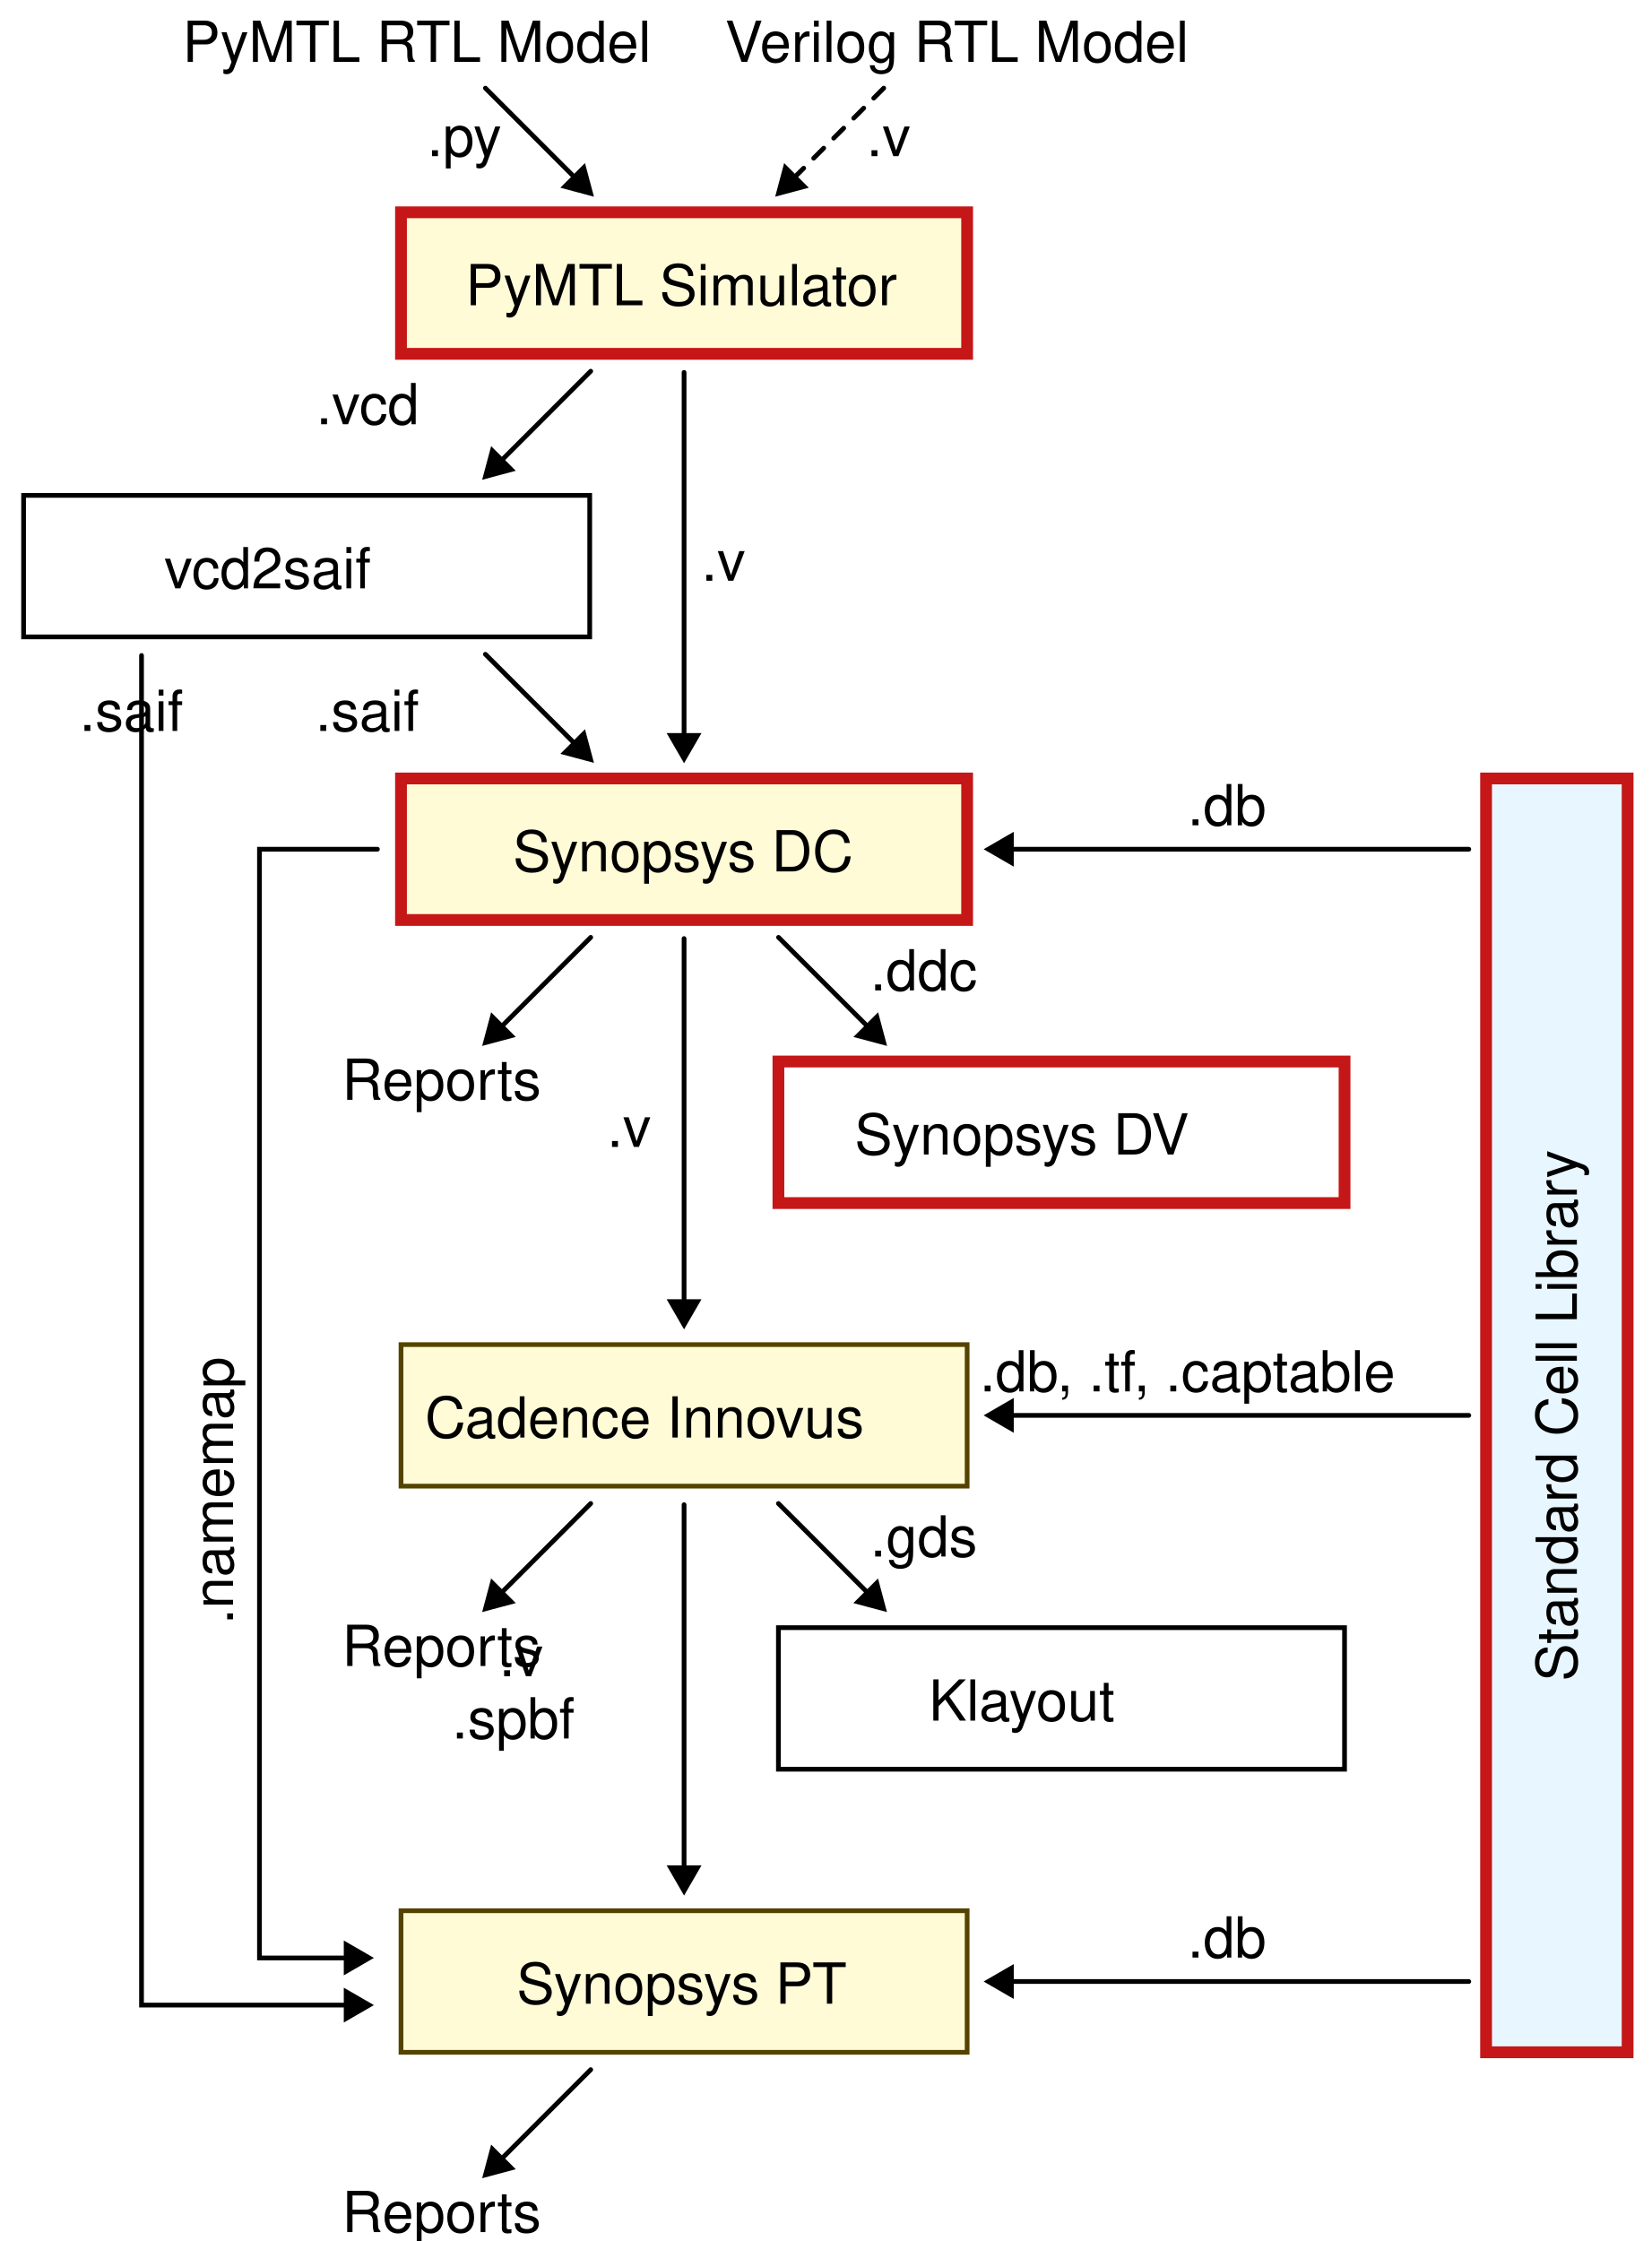
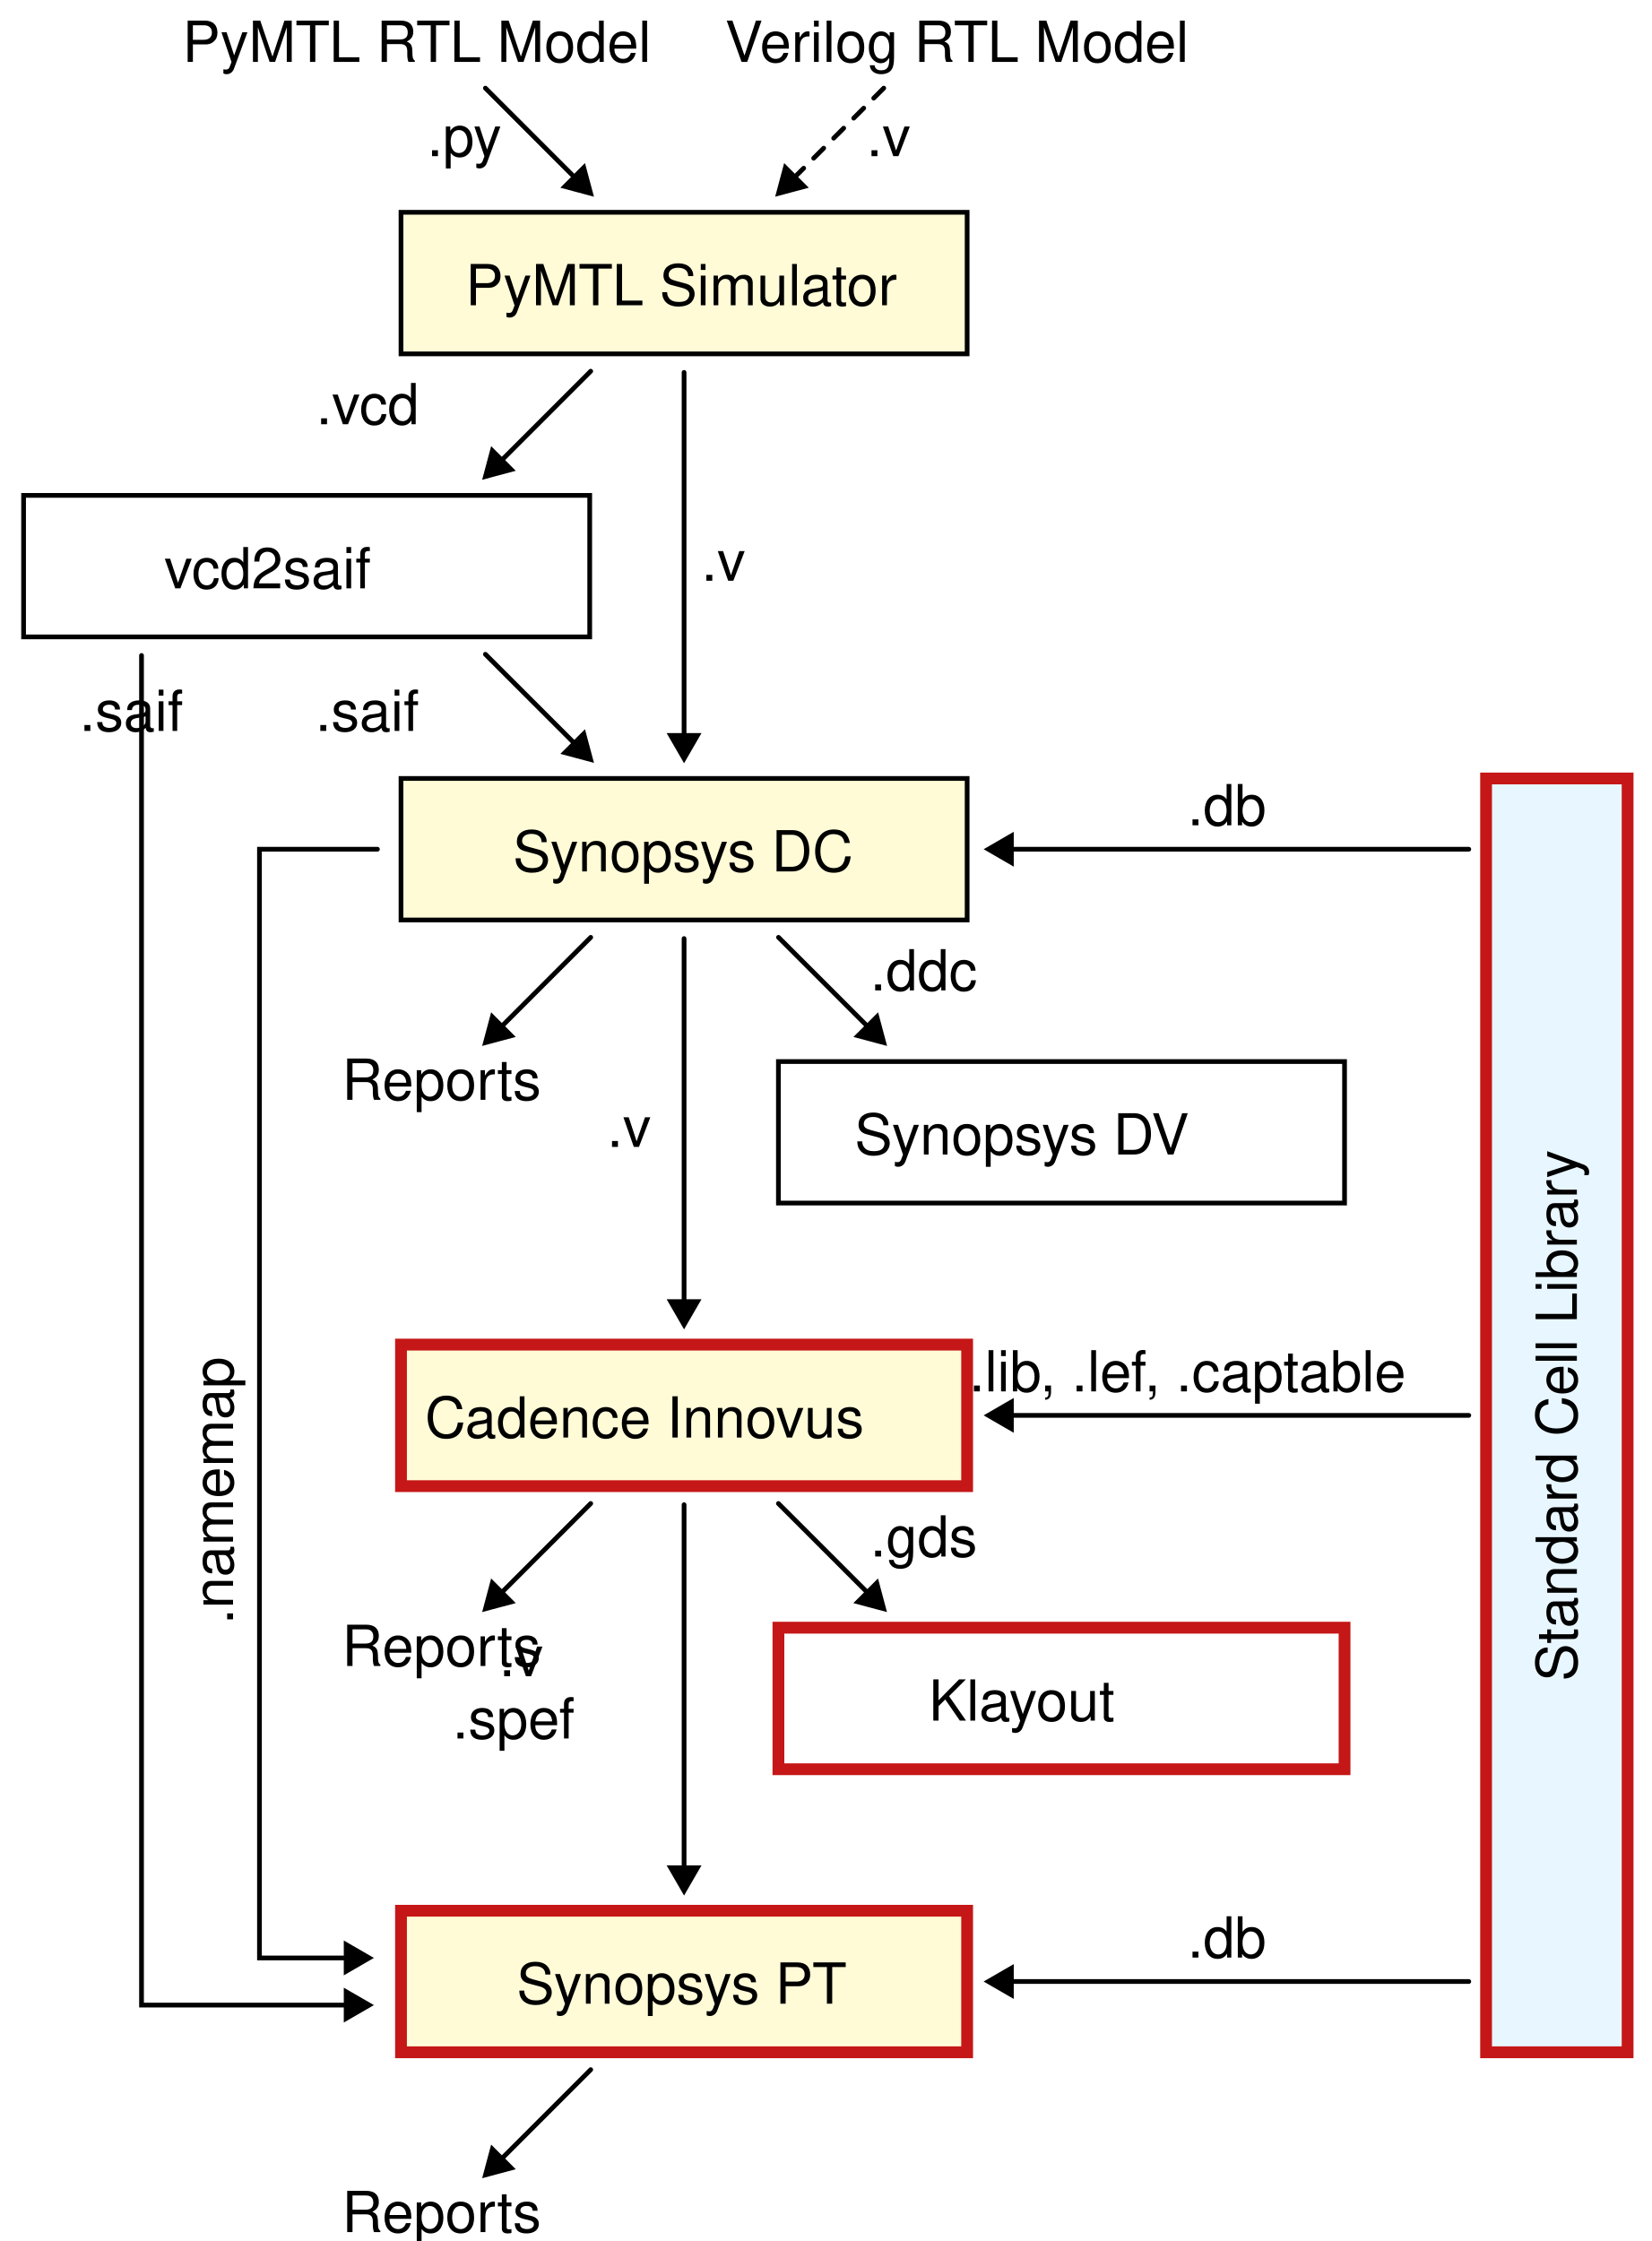
<svg xmlns="http://www.w3.org/2000/svg" width="350" height="475" id="svg2" version="1.0">
  <defs id="defs4">
    <marker orient="auto" refY="0" refX="0" id="TriangleOutM" style="overflow:visible">
      <path id="path8724" d="m 5.77,0 -8.65,5 0,-10 8.65,5 z" style="fill-rule:evenodd;stroke:#000000;stroke-width:1pt;marker-start:none" transform="scale(0.4,0.4)" />
    </marker>
    <marker style="overflow:visible" id="TriangleOutL" refX="0" refY="0" orient="auto">
      <path transform="scale(0.8,0.8)" style="fill-rule:evenodd;stroke:#000000;stroke-width:1pt;marker-start:none" d="m 5.77,0 -8.65,5 0,-10 8.65,5 z" id="path3657" />
    </marker>
    <marker style="overflow:visible" id="TriangleOutLw" refX="0" refY="0" orient="auto">
      <path transform="scale(0.8,0.8)" style="fill:#ff0000;fill-rule:evenodd;stroke:#ff0000;stroke-width:1pt;marker-start:none" d="m 5.77,0 -8.65,5 0,-10 8.65,5 z" id="path4295" />
    </marker>
  </defs>
  <g transform="translate(-49,-324)" id="layer1">
    <text id="text3852" y="337.119" x="87.685" style="color:#000000;font-style:normal;font-variant:normal;font-weight:normal;font-stretch:normal;line-height:0%;font-family:Helvetica;-inkscape-font-specification:Helvetica;text-align:start;writing-mode:lr-tb;text-anchor:start;display:inline;overflow:visible;visibility:visible;fill:#000000;fill-opacity:1;stroke:none;stroke-width:1.5;marker:none;enable-background:accumulate" xml:space="preserve">
      <tspan y="337.119" x="87.685" id="tspan3854" style="font-size:12px;line-height:1.1">PyMTL RTL Model</tspan>
    </text>
    <text xml:space="preserve" style="color:#000000;font-style:normal;font-variant:normal;font-weight:normal;font-stretch:normal;line-height:0%;font-family:Helvetica;-inkscape-font-specification:Helvetica;text-align:start;writing-mode:lr-tb;text-anchor:start;display:inline;overflow:visible;visibility:visible;fill:#000000;fill-opacity:1;stroke:none;stroke-width:1.5;marker:none;enable-background:accumulate" x="202.685" y="337.119" id="text3856">
      <tspan id="tspan3858" x="202.685" y="337.119" style="font-size:12px;line-height:1.1">Verilog RTL Model</tspan>
    </text>
    <g id="g4816" transform="translate(-157.1102,173.6811)">
      <path id="path3860" d="m 309,169 20,20" style="color:#000000;display:inline;overflow:visible;visibility:visible;fill:none;stroke:#000000;stroke-width:1;stroke-linecap:round;stroke-linejoin:miter;stroke-miterlimit:4;stroke-dasharray:none;stroke-dashoffset:0;stroke-opacity:1;marker:none;marker-end:url(#TriangleOutM);enable-background:accumulate" />
      <path style="color:#000000;display:inline;overflow:visible;visibility:visible;fill:none;stroke:#000000;stroke-width:0.75;stroke-linecap:round;stroke-linejoin:miter;stroke-miterlimit:4;stroke-dasharray:none;stroke-dashoffset:0;stroke-opacity:1;marker:none;marker-end:url(#TriangleOutL);enable-background:accumulate" d="m 309,169 20,20" id="path4420" />
    </g>
    <g id="g4852" transform="translate(-172.626,175)">
      <path style="color:#000000;fill:none;stroke:#000000;stroke-width:1;stroke-linecap:round;stroke-linejoin:miter;stroke-miterlimit:4;stroke-opacity:1;stroke-dasharray:3, 3;stroke-dashoffset:0;marker:none;marker-end:url(#TriangleOutM);visibility:visible;display:inline;overflow:visible;enable-background:accumulate" d="m 408.949,167.681 -20,20" id="path4822" />
      <path id="path4824" d="m 391.594,185.036 -2.645,2.645" style="color:#000000;fill:none;stroke:#000000;stroke-width:0.75;stroke-linecap:round;stroke-linejoin:miter;stroke-miterlimit:4;stroke-opacity:1;stroke-dasharray:none;stroke-dashoffset:0;marker:none;marker-end:url(#TriangleOutL);visibility:visible;display:inline;overflow:visible;enable-background:accumulate" />
    </g>
    <g transform="matrix(-1,0,0,1,640.323,5)" id="g4804" />
-     <rect style="color:#000000;fill:#fffbd7;stroke:#c51717;stroke-width:2.5;stroke-linecap:round;stroke-linejoin:miter;stroke-miterlimit:4;stroke-opacity:1;stroke-dasharray:none;stroke-dashoffset:0;marker:none;visibility:visible;display:inline;overflow:visible;enable-background:accumulate" id="rect2990" width="120" height="30" x="134" y="369" />
+     <rect style="color:#000000;fill:#fffbd7;stroke:#000000;stroke-width:1;stroke-linecap:round;stroke-linejoin:miter;stroke-miterlimit:4;stroke-opacity:1;stroke-dasharray:none;stroke-dashoffset:0;marker:none;visibility:visible;display:inline;overflow:visible;enable-background:accumulate" id="rect2990" width="120" height="30" x="134" y="369" />
    <text xml:space="preserve" style="color:#000000;font-style:normal;font-variant:normal;font-weight:normal;font-stretch:normal;line-height:0%;font-family:Helvetica;-inkscape-font-specification:Helvetica;text-align:start;writing-mode:lr-tb;text-anchor:start;display:inline;overflow:visible;visibility:visible;fill:#000000;fill-opacity:1;stroke:none;stroke-width:1.5;marker:none;enable-background:accumulate" x="147.685" y="388.702" id="text2992">
      <tspan id="tspan2994" x="147.685" y="388.702" style="font-size:12px;line-height:1.1">PyMTL Simulator</tspan>
    </text>
    <g id="g4846" transform="matrix(-1,0,0,1,483.2128,233.6811)">
      <path id="path4848" d="m 309,169 20,20" style="color:#000000;fill:none;stroke:#000000;stroke-width:1;stroke-linecap:round;stroke-linejoin:miter;stroke-miterlimit:4;stroke-opacity:1;stroke-dasharray:none;stroke-dashoffset:0;marker:none;marker-end:url(#TriangleOutM);visibility:visible;display:inline;overflow:visible;enable-background:accumulate" />
      <path style="color:#000000;fill:none;stroke:#000000;stroke-width:0.75;stroke-linecap:round;stroke-linejoin:miter;stroke-miterlimit:4;stroke-opacity:1;stroke-dasharray:none;stroke-dashoffset:0;marker:none;marker-end:url(#TriangleOutL);visibility:visible;display:inline;overflow:visible;enable-background:accumulate" d="m 309,169 20,20" id="path4850" />
    </g>
    <text id="text4856" y="447.094" x="197.685" style="color:#000000;font-style:normal;font-variant:normal;font-weight:normal;font-stretch:normal;line-height:0%;font-family:Helvetica;-inkscape-font-specification:Helvetica;text-align:start;writing-mode:lr-tb;text-anchor:start;display:inline;overflow:visible;visibility:visible;fill:#000000;fill-opacity:1;stroke:none;stroke-width:1.5;marker:none;enable-background:accumulate" xml:space="preserve">
      <tspan y="447.094" x="197.685" id="tspan4858" style="font-size:12px;line-height:1.1">.v</tspan>
    </text>
    <text xml:space="preserve" style="color:#000000;font-style:normal;font-variant:normal;font-weight:normal;font-stretch:normal;line-height:0%;font-family:Helvetica;-inkscape-font-specification:Helvetica;text-align:end;writing-mode:lr-tb;text-anchor:end;display:inline;overflow:visible;visibility:visible;fill:#000000;fill-opacity:1;stroke:none;stroke-width:1.5;marker:none;enable-background:accumulate" x="154.527" y="413.924" id="text4864">
      <tspan id="tspan4866" x="154.527" y="413.924" style="font-size:12px;line-height:1.1">.vcd</tspan>
    </text>
-     <rect y="609" x="134" height="30" width="120" id="rect3846" style="color:#000000;fill:#fffbd7;stroke:#544300;stroke-width:1;stroke-linecap:round;stroke-linejoin:miter;stroke-miterlimit:4;stroke-opacity:1;stroke-dasharray:none;stroke-dashoffset:0;marker:none;visibility:visible;display:inline;overflow:visible;enable-background:accumulate" />
+     <rect y="609" x="134" height="30" width="120" id="rect3846" style="color:#000000;fill:#fffbd7;stroke:#c51717;stroke-width:2.5;stroke-linecap:round;stroke-linejoin:miter;stroke-miterlimit:4;stroke-opacity:1;stroke-dasharray:none;stroke-dashoffset:0;marker:none;visibility:visible;display:inline;overflow:visible;enable-background:accumulate" />
    <text id="text3848" y="628.702" x="193.953" style="color:#000000;font-style:normal;font-variant:normal;font-weight:normal;font-stretch:normal;line-height:0%;font-family:Helvetica;-inkscape-font-specification:Helvetica;text-align:center;writing-mode:lr-tb;text-anchor:middle;display:inline;overflow:visible;visibility:visible;fill:#000000;fill-opacity:1;stroke:none;stroke-width:1.5;marker:none;enable-background:accumulate" xml:space="preserve">
      <tspan y="628.702" x="193.953" id="tspan3850" style="font-size:12px;line-height:1.1;text-align:center;text-anchor:middle">Cadence Innovus</tspan>
    </text>
    <g id="g4940" transform="translate(-95,473.6811)">
      <path id="path4942" d="m 309,169 20,20" style="color:#000000;fill:none;stroke:#000000;stroke-width:1;stroke-linecap:round;stroke-linejoin:miter;stroke-miterlimit:4;stroke-opacity:1;stroke-dasharray:none;stroke-dashoffset:0;marker:none;marker-end:url(#TriangleOutM);visibility:visible;display:inline;overflow:visible;enable-background:accumulate" />
      <path style="color:#000000;fill:none;stroke:#000000;stroke-width:0.75;stroke-linecap:round;stroke-linejoin:miter;stroke-miterlimit:4;stroke-opacity:1;stroke-dasharray:none;stroke-dashoffset:0;marker:none;marker-end:url(#TriangleOutL);visibility:visible;display:inline;overflow:visible;enable-background:accumulate" d="m 309,169 20,20" id="path4944" />
    </g>
    <g transform="matrix(-1,0,0,1,483.2128,353.6811)" id="g4946">
      <path style="color:#000000;fill:none;stroke:#000000;stroke-width:1;stroke-linecap:round;stroke-linejoin:miter;stroke-miterlimit:4;stroke-opacity:1;stroke-dasharray:none;stroke-dashoffset:0;marker:none;marker-end:url(#TriangleOutM);visibility:visible;display:inline;overflow:visible;enable-background:accumulate" d="m 309,169 20,20" id="path4948" />
      <path id="path4950" d="m 309,169 20,20" style="color:#000000;fill:none;stroke:#000000;stroke-width:0.75;stroke-linecap:round;stroke-linejoin:miter;stroke-miterlimit:4;stroke-opacity:1;stroke-dasharray:none;stroke-dashoffset:0;marker:none;marker-end:url(#TriangleOutL);visibility:visible;display:inline;overflow:visible;enable-background:accumulate" />
    </g>
    <text id="text4956" y="557.12" x="121.483" style="color:#000000;font-style:normal;font-variant:normal;font-weight:normal;font-stretch:normal;line-height:0%;font-family:Helvetica;-inkscape-font-specification:Helvetica;text-align:start;writing-mode:lr-tb;text-anchor:start;display:inline;overflow:visible;visibility:visible;fill:#000000;fill-opacity:1;stroke:none;stroke-width:1.5;marker:none;enable-background:accumulate" xml:space="preserve">
      <tspan y="557.12" x="121.483" id="tspan4958" style="font-size:12px;line-height:1.1">Reports</tspan>
    </text>
    <rect style="color:#000000;fill:none;stroke:#000000;stroke-width:1;stroke-linecap:round;stroke-linejoin:miter;stroke-miterlimit:4;stroke-opacity:1;stroke-dasharray:none;stroke-dashoffset:0;marker:none;visibility:visible;display:inline;overflow:visible;enable-background:accumulate" id="rect3246" width="120" height="30" x="54" y="429" />
    <text xml:space="preserve" style="color:#000000;font-style:normal;font-variant:normal;font-weight:normal;font-stretch:normal;line-height:0%;font-family:Helvetica;-inkscape-font-specification:Helvetica;text-align:center;writing-mode:lr-tb;text-anchor:middle;display:inline;overflow:visible;visibility:visible;fill:#000000;fill-opacity:1;stroke:none;stroke-width:1.5;marker:none;enable-background:accumulate" x="114.064" y="448.702" id="text3248">
      <tspan id="tspan3250" x="114.064" y="448.702" style="font-size:12px;line-height:1.1">vcd2saif</tspan>
    </text>
    <g transform="matrix(-1,0,0,1,520.323,293.6811)" id="g3272">
      <path id="path3276" d="m 326.323,109.254 0,78.58" style="color:#000000;fill:none;stroke:#000000;stroke-width:0.75;stroke-linecap:round;stroke-linejoin:miter;stroke-miterlimit:4;stroke-opacity:1;stroke-dasharray:none;stroke-dashoffset:0;marker:none;marker-end:url(#TriangleOutL);visibility:visible;display:inline;overflow:visible;enable-background:accumulate" />
    </g>
-     <rect style="color:#000000;fill:#fffbd7;stroke:#c51717;stroke-width:2.5;stroke-linecap:round;stroke-linejoin:miter;stroke-miterlimit:4;stroke-opacity:1;stroke-dasharray:none;stroke-dashoffset:0;marker:none;visibility:visible;display:inline;overflow:visible;enable-background:accumulate" id="rect3278" width="120" height="30" x="134" y="489" />
+     <rect style="color:#000000;fill:#fffbd7;stroke:#000000;stroke-width:1;stroke-linecap:round;stroke-linejoin:miter;stroke-miterlimit:4;stroke-opacity:1;stroke-dasharray:none;stroke-dashoffset:0;marker:none;visibility:visible;display:inline;overflow:visible;enable-background:accumulate" id="rect3278" width="120" height="30" x="134" y="489" />
    <text xml:space="preserve" style="color:#000000;font-style:normal;font-variant:normal;font-weight:normal;font-stretch:normal;line-height:0%;font-family:Helvetica;-inkscape-font-specification:Helvetica;text-align:start;writing-mode:lr-tb;text-anchor:start;display:inline;overflow:visible;visibility:visible;fill:#000000;fill-opacity:1;stroke:none;stroke-width:1.5;marker:none;enable-background:accumulate" x="157.716" y="508.702" id="text3280">
      <tspan id="tspan3282" x="157.716" y="508.702" style="font-size:12px;line-height:1.1">Synopsys DC</tspan>
    </text>
    <g transform="translate(-157.1102,293.6811)" id="g3286">
      <path style="color:#000000;fill:none;stroke:#000000;stroke-width:1;stroke-linecap:round;stroke-linejoin:miter;stroke-miterlimit:4;stroke-opacity:1;stroke-dasharray:none;stroke-dashoffset:0;marker:none;marker-end:url(#TriangleOutM);visibility:visible;display:inline;overflow:visible;enable-background:accumulate" d="m 309,169 20,20" id="path3288" />
      <path id="path3290" d="m 309,169 20,20" style="color:#000000;fill:none;stroke:#000000;stroke-width:0.75;stroke-linecap:round;stroke-linejoin:miter;stroke-miterlimit:4;stroke-opacity:1;stroke-dasharray:none;stroke-dashoffset:0;marker:none;marker-end:url(#TriangleOutL);visibility:visible;display:inline;overflow:visible;enable-background:accumulate" />
    </g>
    <text id="text3292" y="478.925" x="154.527" style="color:#000000;font-style:normal;font-variant:normal;font-weight:normal;font-stretch:normal;line-height:0%;font-family:Helvetica;-inkscape-font-specification:Helvetica;text-align:end;writing-mode:lr-tb;text-anchor:end;display:inline;overflow:visible;visibility:visible;fill:#000000;fill-opacity:1;stroke:none;stroke-width:1.5;marker:none;enable-background:accumulate" xml:space="preserve">
      <tspan y="478.925" x="154.527" id="tspan3294" style="font-size:12px;line-height:1.1">.saif</tspan>
    </text>
-     <rect y="549" x="214" height="30" width="120" id="rect3296" style="color:#000000;fill:none;stroke:#c51717;stroke-width:2.5;stroke-linecap:round;stroke-linejoin:miter;stroke-miterlimit:4;stroke-opacity:1;stroke-dasharray:none;stroke-dashoffset:0;marker:none;visibility:visible;display:inline;overflow:visible;enable-background:accumulate" />
+     <rect y="549" x="214" height="30" width="120" id="rect3296" style="color:#000000;fill:none;stroke:#000000;stroke-width:1;stroke-linecap:round;stroke-linejoin:miter;stroke-miterlimit:4;stroke-opacity:1;stroke-dasharray:none;stroke-dashoffset:0;marker:none;visibility:visible;display:inline;overflow:visible;enable-background:accumulate" />
    <text id="text3298" y="568.702" x="273.927" style="color:#000000;font-style:normal;font-variant:normal;font-weight:normal;font-stretch:normal;line-height:0%;font-family:Helvetica;-inkscape-font-specification:Helvetica;text-align:center;writing-mode:lr-tb;text-anchor:middle;display:inline;overflow:visible;visibility:visible;fill:#000000;fill-opacity:1;stroke:none;stroke-width:1.5;marker:none;enable-background:accumulate" xml:space="preserve">
      <tspan y="568.702" x="273.927" id="tspan3300" style="font-size:12px;line-height:1.1">Synopsys DV</tspan>
    </text>
    <g id="g3302" transform="translate(-94.98024,353.6811)">
      <path id="path3304" d="m 309,169 20,20" style="color:#000000;fill:none;stroke:#000000;stroke-width:1;stroke-linecap:round;stroke-linejoin:miter;stroke-miterlimit:4;stroke-opacity:1;stroke-dasharray:none;stroke-dashoffset:0;marker:none;marker-end:url(#TriangleOutM);visibility:visible;display:inline;overflow:visible;enable-background:accumulate" />
      <path style="color:#000000;fill:none;stroke:#000000;stroke-width:0.75;stroke-linecap:round;stroke-linejoin:miter;stroke-miterlimit:4;stroke-opacity:1;stroke-dasharray:none;stroke-dashoffset:0;marker:none;marker-end:url(#TriangleOutL);visibility:visible;display:inline;overflow:visible;enable-background:accumulate" d="m 309,169 20,20" id="path3306" />
    </g>
    <text xml:space="preserve" style="color:#000000;font-style:normal;font-variant:normal;font-weight:normal;font-stretch:normal;line-height:0%;font-family:Helvetica;-inkscape-font-specification:Helvetica;text-align:start;writing-mode:lr-tb;text-anchor:start;display:inline;overflow:visible;visibility:visible;fill:#000000;fill-opacity:1;stroke:none;stroke-width:1.5;marker:none;enable-background:accumulate" x="177.685" y="567.094" id="text3308">
      <tspan id="tspan3310" x="177.685" y="567.094" style="font-size:12px;line-height:1.1">.v</tspan>
    </text>
    <path id="path3314" d="m 194,522.935 0,78.58" style="color:#000000;fill:none;stroke:#000000;stroke-width:0.75;stroke-linecap:round;stroke-linejoin:miter;stroke-miterlimit:4;stroke-opacity:1;stroke-dasharray:none;stroke-dashoffset:0;marker:none;marker-end:url(#TriangleOutL);visibility:visible;display:inline;overflow:visible;enable-background:accumulate" />
-     <rect style="color:#000000;fill:none;stroke:#000000;stroke-width:1;stroke-linecap:round;stroke-linejoin:miter;stroke-miterlimit:4;stroke-opacity:1;stroke-dasharray:none;stroke-dashoffset:0;marker:none;visibility:visible;display:inline;overflow:visible;enable-background:accumulate" id="rect3316" width="120" height="30" x="214" y="669" />
+     <rect style="color:#000000;fill:none;stroke:#c51717;stroke-width:2.5;stroke-linecap:round;stroke-linejoin:miter;stroke-miterlimit:4;stroke-opacity:1;stroke-dasharray:none;stroke-dashoffset:0;marker:none;visibility:visible;display:inline;overflow:visible;enable-background:accumulate" id="rect3316" width="120" height="30" x="214" y="669" />
    <text xml:space="preserve" style="color:#000000;font-style:normal;font-variant:normal;font-weight:normal;font-stretch:normal;line-height:0%;font-family:Helvetica;-inkscape-font-specification:Helvetica;text-align:center;writing-mode:lr-tb;text-anchor:middle;display:inline;overflow:visible;visibility:visible;fill:#000000;fill-opacity:1;stroke:none;stroke-width:1.5;marker:none;enable-background:accumulate" x="273.927" y="688.702" id="text3318">
      <tspan id="tspan3320" x="273.927" y="688.702" style="font-size:12px;line-height:1.1">Klayout</tspan>
    </text>
-     <rect style="color:#000000;fill:#fffbd7;stroke:#544300;stroke-width:1;stroke-linecap:round;stroke-linejoin:miter;stroke-miterlimit:4;stroke-opacity:1;stroke-dasharray:none;stroke-dashoffset:0;marker:none;visibility:visible;display:inline;overflow:visible;enable-background:accumulate" id="rect3322" width="120" height="30" x="134" y="729" />
+     <rect style="color:#000000;fill:#fffbd7;stroke:#c51717;stroke-width:2.5;stroke-linecap:round;stroke-linejoin:miter;stroke-miterlimit:4;stroke-opacity:1;stroke-dasharray:none;stroke-dashoffset:0;marker:none;visibility:visible;display:inline;overflow:visible;enable-background:accumulate" id="rect3322" width="120" height="30" x="134" y="729" />
    <text xml:space="preserve" style="color:#000000;font-style:normal;font-variant:normal;font-weight:normal;font-stretch:normal;line-height:0%;font-family:Helvetica;-inkscape-font-specification:Helvetica;text-align:start;writing-mode:lr-tb;text-anchor:start;display:inline;overflow:visible;visibility:visible;fill:#000000;fill-opacity:1;stroke:none;stroke-width:1.5;marker:none;enable-background:accumulate" x="158.501" y="748.702" id="text3324">
      <tspan id="tspan3326" x="158.501" y="748.702" style="font-size:12px;line-height:1.1">Synopsys PT</tspan>
    </text>
    <text id="text3328" y="679.287" x="187.505" style="color:#000000;font-style:normal;font-variant:normal;font-weight:normal;font-stretch:normal;line-height:0%;font-family:Helvetica;-inkscape-font-specification:Helvetica;text-align:end;writing-mode:lr-tb;text-anchor:end;display:inline;overflow:visible;visibility:visible;fill:#000000;fill-opacity:1;stroke:none;stroke-width:1.5;marker:none;enable-background:accumulate" xml:space="preserve">
      <tspan y="679.287" x="187.505" id="tspan3330" style="font-size:12px;line-height:1.1">.v</tspan>
-       <tspan y="692.487" x="187.505" id="tspan3344" style="font-size:12px;line-height:1.1">.spbf</tspan>
+       <tspan y="692.487" x="187.505" id="tspan3344" style="font-size:12px;line-height:1.1">.spef</tspan>
    </text>
    <g transform="matrix(-1,0,0,1,520.323,533.6811)" id="g3332">
      <path id="path3334" d="m 326.323,109.254 0,78.58" style="color:#000000;fill:none;stroke:#000000;stroke-width:0.75;stroke-linecap:round;stroke-linejoin:miter;stroke-miterlimit:4;stroke-opacity:1;stroke-dasharray:none;stroke-dashoffset:0;marker:none;marker-end:url(#TriangleOutL);visibility:visible;display:inline;overflow:visible;enable-background:accumulate" />
    </g>
    <text id="text3336" y="533.924" x="233.462" style="color:#000000;font-style:normal;font-variant:normal;font-weight:normal;font-stretch:normal;line-height:0%;font-family:Helvetica;-inkscape-font-specification:Helvetica;text-align:start;writing-mode:lr-tb;text-anchor:start;display:inline;overflow:visible;visibility:visible;fill:#000000;fill-opacity:1;stroke:none;stroke-width:1.5;marker:none;enable-background:accumulate" xml:space="preserve">
      <tspan y="533.924" x="233.462" id="tspan3338" style="font-size:12px;line-height:1.1">.ddc</tspan>
    </text>
    <text xml:space="preserve" style="color:#000000;font-style:normal;font-variant:normal;font-weight:normal;font-stretch:normal;line-height:0%;font-family:Helvetica;-inkscape-font-specification:Helvetica;text-align:start;writing-mode:lr-tb;text-anchor:start;display:inline;overflow:visible;visibility:visible;fill:#000000;fill-opacity:1;stroke:none;stroke-width:1.5;marker:none;enable-background:accumulate" x="233.462" y="653.924" id="text3340">
      <tspan id="tspan3342" x="233.462" y="653.924" style="font-size:12px;line-height:1.1">.gds</tspan>
    </text>
    <g id="g3346" transform="matrix(-1,0,0,1,483.2128,473.6811)">
      <path id="path3348" d="m 309,169 20,20" style="color:#000000;fill:none;stroke:#000000;stroke-width:1;stroke-linecap:round;stroke-linejoin:miter;stroke-miterlimit:4;stroke-opacity:1;stroke-dasharray:none;stroke-dashoffset:0;marker:none;marker-end:url(#TriangleOutM);visibility:visible;display:inline;overflow:visible;enable-background:accumulate" />
      <path style="color:#000000;fill:none;stroke:#000000;stroke-width:0.75;stroke-linecap:round;stroke-linejoin:miter;stroke-miterlimit:4;stroke-opacity:1;stroke-dasharray:none;stroke-dashoffset:0;marker:none;marker-end:url(#TriangleOutL);visibility:visible;display:inline;overflow:visible;enable-background:accumulate" d="m 309,169 20,20" id="path3350" />
    </g>
    <text xml:space="preserve" style="color:#000000;font-style:normal;font-variant:normal;font-weight:normal;font-stretch:normal;line-height:0%;font-family:Helvetica;-inkscape-font-specification:Helvetica;text-align:start;writing-mode:lr-tb;text-anchor:start;display:inline;overflow:visible;visibility:visible;fill:#000000;fill-opacity:1;stroke:none;stroke-width:1.5;marker:none;enable-background:accumulate" x="121.483" y="677.12" id="text3352">
      <tspan id="tspan3354" x="121.483" y="677.12" style="font-size:12px;line-height:1.1">Reports</tspan>
    </text>
    <g transform="matrix(-1,0,0,1,483.2128,593.6811)" id="g3356">
      <path style="color:#000000;fill:none;stroke:#000000;stroke-width:1;stroke-linecap:round;stroke-linejoin:miter;stroke-miterlimit:4;stroke-opacity:1;stroke-dasharray:none;stroke-dashoffset:0;marker:none;marker-end:url(#TriangleOutM);visibility:visible;display:inline;overflow:visible;enable-background:accumulate" d="m 309,169 20,20" id="path3358" />
      <path id="path3360" d="m 309,169 20,20" style="color:#000000;fill:none;stroke:#000000;stroke-width:0.75;stroke-linecap:round;stroke-linejoin:miter;stroke-miterlimit:4;stroke-opacity:1;stroke-dasharray:none;stroke-dashoffset:0;marker:none;marker-end:url(#TriangleOutL);visibility:visible;display:inline;overflow:visible;enable-background:accumulate" />
    </g>
    <text id="text3362" y="797.12" x="121.483" style="color:#000000;font-style:normal;font-variant:normal;font-weight:normal;font-stretch:normal;line-height:0%;font-family:Helvetica;-inkscape-font-specification:Helvetica;text-align:start;writing-mode:lr-tb;text-anchor:start;display:inline;overflow:visible;visibility:visible;fill:#000000;fill-opacity:1;stroke:none;stroke-width:1.5;marker:none;enable-background:accumulate" xml:space="preserve">
      <tspan y="797.12" x="121.483" id="tspan3364" style="font-size:12px;line-height:1.1">Reports</tspan>
    </text>
    <path id="path3370" d="M 79,462.935 79,749 l 45,0" style="color:#000000;fill:none;stroke:#000000;stroke-width:0.75;stroke-linecap:round;stroke-linejoin:miter;stroke-miterlimit:4;stroke-opacity:1;stroke-dasharray:none;stroke-dashoffset:0;marker:none;marker-end:url(#TriangleOutL);visibility:visible;display:inline;overflow:visible;enable-background:accumulate" />
    <path style="color:#000000;fill:none;stroke:#000000;stroke-width:0.75;stroke-linecap:round;stroke-linejoin:miter;stroke-miterlimit:4;stroke-opacity:1;stroke-dasharray:none;stroke-dashoffset:0;marker:none;marker-end:url(#TriangleOutL);visibility:visible;display:inline;overflow:visible;enable-background:accumulate" d="m 129,504 -25,0 0,235 20,0" id="path3374" />
    <text xml:space="preserve" style="color:#000000;font-style:normal;font-variant:normal;font-weight:normal;font-stretch:normal;line-height:0%;font-family:Helvetica;-inkscape-font-specification:Helvetica;text-align:end;writing-mode:lr-tb;text-anchor:end;display:inline;overflow:visible;visibility:visible;fill:#000000;fill-opacity:1;stroke:none;stroke-width:1.5;marker:none;enable-background:accumulate" x="-594.91" y="98.4" id="text3376" transform="rotate(-90)">
      <tspan id="tspan3378" x="-594.91" y="98.4" style="font-size:12px;line-height:1.1">.namemap</tspan>
    </text>
    <text xml:space="preserve" style="color:#000000;font-style:normal;font-variant:normal;font-weight:normal;font-stretch:normal;line-height:0%;font-family:Helvetica;-inkscape-font-specification:Helvetica;text-align:end;writing-mode:lr-tb;text-anchor:end;display:inline;overflow:visible;visibility:visible;fill:#000000;fill-opacity:1;stroke:none;stroke-width:1.5;marker:none;enable-background:accumulate" x="104.527" y="478.925" id="text4173">
      <tspan id="tspan4175" x="104.527" y="478.925" style="font-size:12px;line-height:1.1">.saif</tspan>
    </text>
    <rect y="489" x="364" height="270" width="30" id="rect4177" style="color:#000000;fill:#e8f6ff;stroke:#c51717;stroke-width:2.5;stroke-linecap:round;stroke-linejoin:miter;stroke-miterlimit:4;stroke-opacity:1;stroke-dasharray:none;stroke-dashoffset:0;marker:none;visibility:visible;display:inline;overflow:visible;enable-background:accumulate" />
    <g id="g4179" transform="matrix(0,-1,-1,0,450.5937,830.323)">
      <path style="color:#000000;fill:none;stroke:#000000;stroke-width:0.75;stroke-linecap:round;stroke-linejoin:miter;stroke-miterlimit:4;stroke-opacity:1;stroke-dasharray:none;stroke-dashoffset:0;marker:none;marker-end:url(#TriangleOutL);visibility:visible;display:inline;overflow:visible;enable-background:accumulate" d="m 326.323,90.258 0,98.58" id="path4181" />
    </g>
    <g transform="matrix(0,-1,-1,0,450.5937,950.323)" id="g4183">
      <path id="path4185" d="m 326.323,90.258 0,98.58" style="color:#000000;fill:none;stroke:#000000;stroke-width:0.75;stroke-linecap:round;stroke-linejoin:miter;stroke-miterlimit:4;stroke-opacity:1;stroke-dasharray:none;stroke-dashoffset:0;marker:none;marker-end:url(#TriangleOutL);visibility:visible;display:inline;overflow:visible;enable-background:accumulate" />
    </g>
    <g id="g4187" transform="matrix(0,-1,-1,0,450.5937,1070.323)">
      <path style="color:#000000;fill:none;stroke:#000000;stroke-width:0.75;stroke-linecap:round;stroke-linejoin:miter;stroke-miterlimit:4;stroke-opacity:1;stroke-dasharray:none;stroke-dashoffset:0;marker:none;marker-end:url(#TriangleOutL);visibility:visible;display:inline;overflow:visible;enable-background:accumulate" d="m 326.323,90.258 0,98.58" id="path4189" />
    </g>
    <text id="text4191" y="383.245" x="-680.367" style="color:#000000;font-style:normal;font-variant:normal;font-weight:normal;font-stretch:normal;line-height:0%;font-family:Helvetica;-inkscape-font-specification:Helvetica;text-align:start;writing-mode:lr-tb;text-anchor:start;display:inline;overflow:visible;visibility:visible;fill:#000000;fill-opacity:1;stroke:none;stroke-width:1.5;marker:none;enable-background:accumulate" xml:space="preserve" transform="rotate(-90)">
      <tspan y="383.245" x="-680.367" id="tspan4193" style="font-size:12px;line-height:1.1">Standard Cell Library</tspan>
    </text>
    <text xml:space="preserve" style="color:#000000;font-style:normal;font-variant:normal;font-weight:normal;font-stretch:normal;line-height:0%;font-family:Helvetica;-inkscape-font-specification:Helvetica;text-align:start;writing-mode:lr-tb;text-anchor:start;display:inline;overflow:visible;visibility:visible;fill:#000000;fill-opacity:1;stroke:none;stroke-width:1.5;marker:none;enable-background:accumulate" x="300.725" y="498.924" id="text4195">
      <tspan id="tspan4197" x="300.725" y="498.924" style="font-size:12px;line-height:1.1">.db</tspan>
    </text>
    <text id="text4199" y="738.924" x="300.725" style="color:#000000;font-style:normal;font-variant:normal;font-weight:normal;font-stretch:normal;line-height:0%;font-family:Helvetica;-inkscape-font-specification:Helvetica;text-align:start;writing-mode:lr-tb;text-anchor:start;display:inline;overflow:visible;visibility:visible;fill:#000000;fill-opacity:1;stroke:none;stroke-width:1.5;marker:none;enable-background:accumulate" xml:space="preserve">
      <tspan y="738.924" x="300.725" id="tspan4201" style="font-size:12px;line-height:1.1">.db</tspan>
    </text>
    <text xml:space="preserve" style="color:#000000;font-style:normal;font-variant:normal;font-weight:normal;font-stretch:normal;line-height:0%;font-family:Helvetica;-inkscape-font-specification:Helvetica;text-align:center;writing-mode:lr-tb;text-anchor:middle;display:inline;overflow:visible;visibility:visible;fill:#000000;fill-opacity:1;stroke:none;stroke-width:1.5;marker:none;enable-background:accumulate" x="309.045" y="618.924" id="text4203">
-       <tspan id="tspan4205" x="309.045" y="618.924" style="font-size:12px;line-height:1.1">.db, .tf, .captable</tspan>
+       <tspan id="tspan4205" x="309.045" y="618.924" style="font-size:12px;line-height:1.1">.lib, .lef, .captable</tspan>
    </text>
    <path id="path4999" d="m 194,402.935 0,78.58" style="color:#000000;fill:none;stroke:#000000;stroke-width:1;stroke-linecap:round;stroke-linejoin:miter;stroke-miterlimit:4;stroke-opacity:1;stroke-dasharray:none;stroke-dashoffset:0;marker:none;visibility:visible;display:inline;overflow:visible;enable-background:accumulate" />
    <path style="color:#000000;fill:none;stroke:#000000;stroke-width:1;stroke-linecap:round;stroke-linejoin:miter;stroke-miterlimit:4;stroke-opacity:1;stroke-dasharray:none;stroke-dashoffset:0;marker:none;visibility:visible;display:inline;overflow:visible;enable-background:accumulate" d="m 194,522.935 0,78.58" id="path5001" />
    <path id="path5005" d="m 194,642.935 0,78.58" style="color:#000000;fill:none;stroke:#000000;stroke-width:1;stroke-linecap:round;stroke-linejoin:miter;stroke-miterlimit:4;stroke-opacity:1;stroke-dasharray:none;stroke-dashoffset:0;marker:none;visibility:visible;display:inline;overflow:visible;enable-background:accumulate" />
    <path style="color:#000000;fill:none;stroke:#000000;stroke-width:1;stroke-linecap:round;stroke-linejoin:miter;stroke-miterlimit:4;stroke-opacity:1;stroke-dasharray:none;stroke-dashoffset:0;marker:none;visibility:visible;display:inline;overflow:visible;enable-background:accumulate" d="M 79,462.935 79,749 l 45,0" id="path5007" />
    <path id="path5009" d="m 129,504 -25,0 0,235 20,0" style="color:#000000;fill:none;stroke:#000000;stroke-width:1;stroke-linecap:round;stroke-linejoin:miter;stroke-miterlimit:4;stroke-opacity:1;stroke-dasharray:none;stroke-dashoffset:0;marker:none;visibility:visible;display:inline;overflow:visible;enable-background:accumulate" />
    <path style="color:#000000;fill:none;stroke:#000000;stroke-width:1;stroke-linecap:round;stroke-linejoin:miter;stroke-miterlimit:4;stroke-opacity:1;stroke-dasharray:none;stroke-dashoffset:0;marker:none;visibility:visible;display:inline;overflow:visible;enable-background:accumulate" d="m 360.336,504 -98.58,0" id="path5013" />
    <path id="path5017" d="m 360.336,624 -98.58,0" style="color:#000000;fill:none;stroke:#000000;stroke-width:1;stroke-linecap:round;stroke-linejoin:miter;stroke-miterlimit:4;stroke-opacity:1;stroke-dasharray:none;stroke-dashoffset:0;marker:none;visibility:visible;display:inline;overflow:visible;enable-background:accumulate" />
    <path style="color:#000000;fill:none;stroke:#000000;stroke-width:1;stroke-linecap:round;stroke-linejoin:miter;stroke-miterlimit:4;stroke-opacity:1;stroke-dasharray:none;stroke-dashoffset:0;marker:none;visibility:visible;display:inline;overflow:visible;enable-background:accumulate" d="m 360.336,744 -98.58,0" id="path5021" />
    <text xml:space="preserve" style="color:#000000;font-style:normal;font-variant:normal;font-weight:normal;font-stretch:normal;line-height:0%;font-family:Helvetica;-inkscape-font-specification:Helvetica;text-align:start;writing-mode:lr-tb;text-anchor:start;display:inline;overflow:visible;visibility:visible;fill:#000000;fill-opacity:1;stroke:none;stroke-width:1.5;marker:none;enable-background:accumulate" x="232.685" y="357.094" id="text13520">
      <tspan id="tspan13522" x="232.685" y="357.094" style="font-size:12px;line-height:1.1">.v</tspan>
    </text>
    <text xml:space="preserve" style="color:#000000;font-style:normal;font-variant:normal;font-weight:normal;font-stretch:normal;line-height:0%;font-family:Helvetica;-inkscape-font-specification:Helvetica;text-align:start;writing-mode:lr-tb;text-anchor:start;display:inline;overflow:visible;visibility:visible;fill:#000000;fill-opacity:1;stroke:none;stroke-width:1.5;marker:none;enable-background:accumulate" x="139.53" y="357.094" id="text13524">
      <tspan id="tspan13526" x="139.53" y="357.094" style="font-size:12px;line-height:1.1">.py</tspan>
    </text>
  </g>
</svg>
